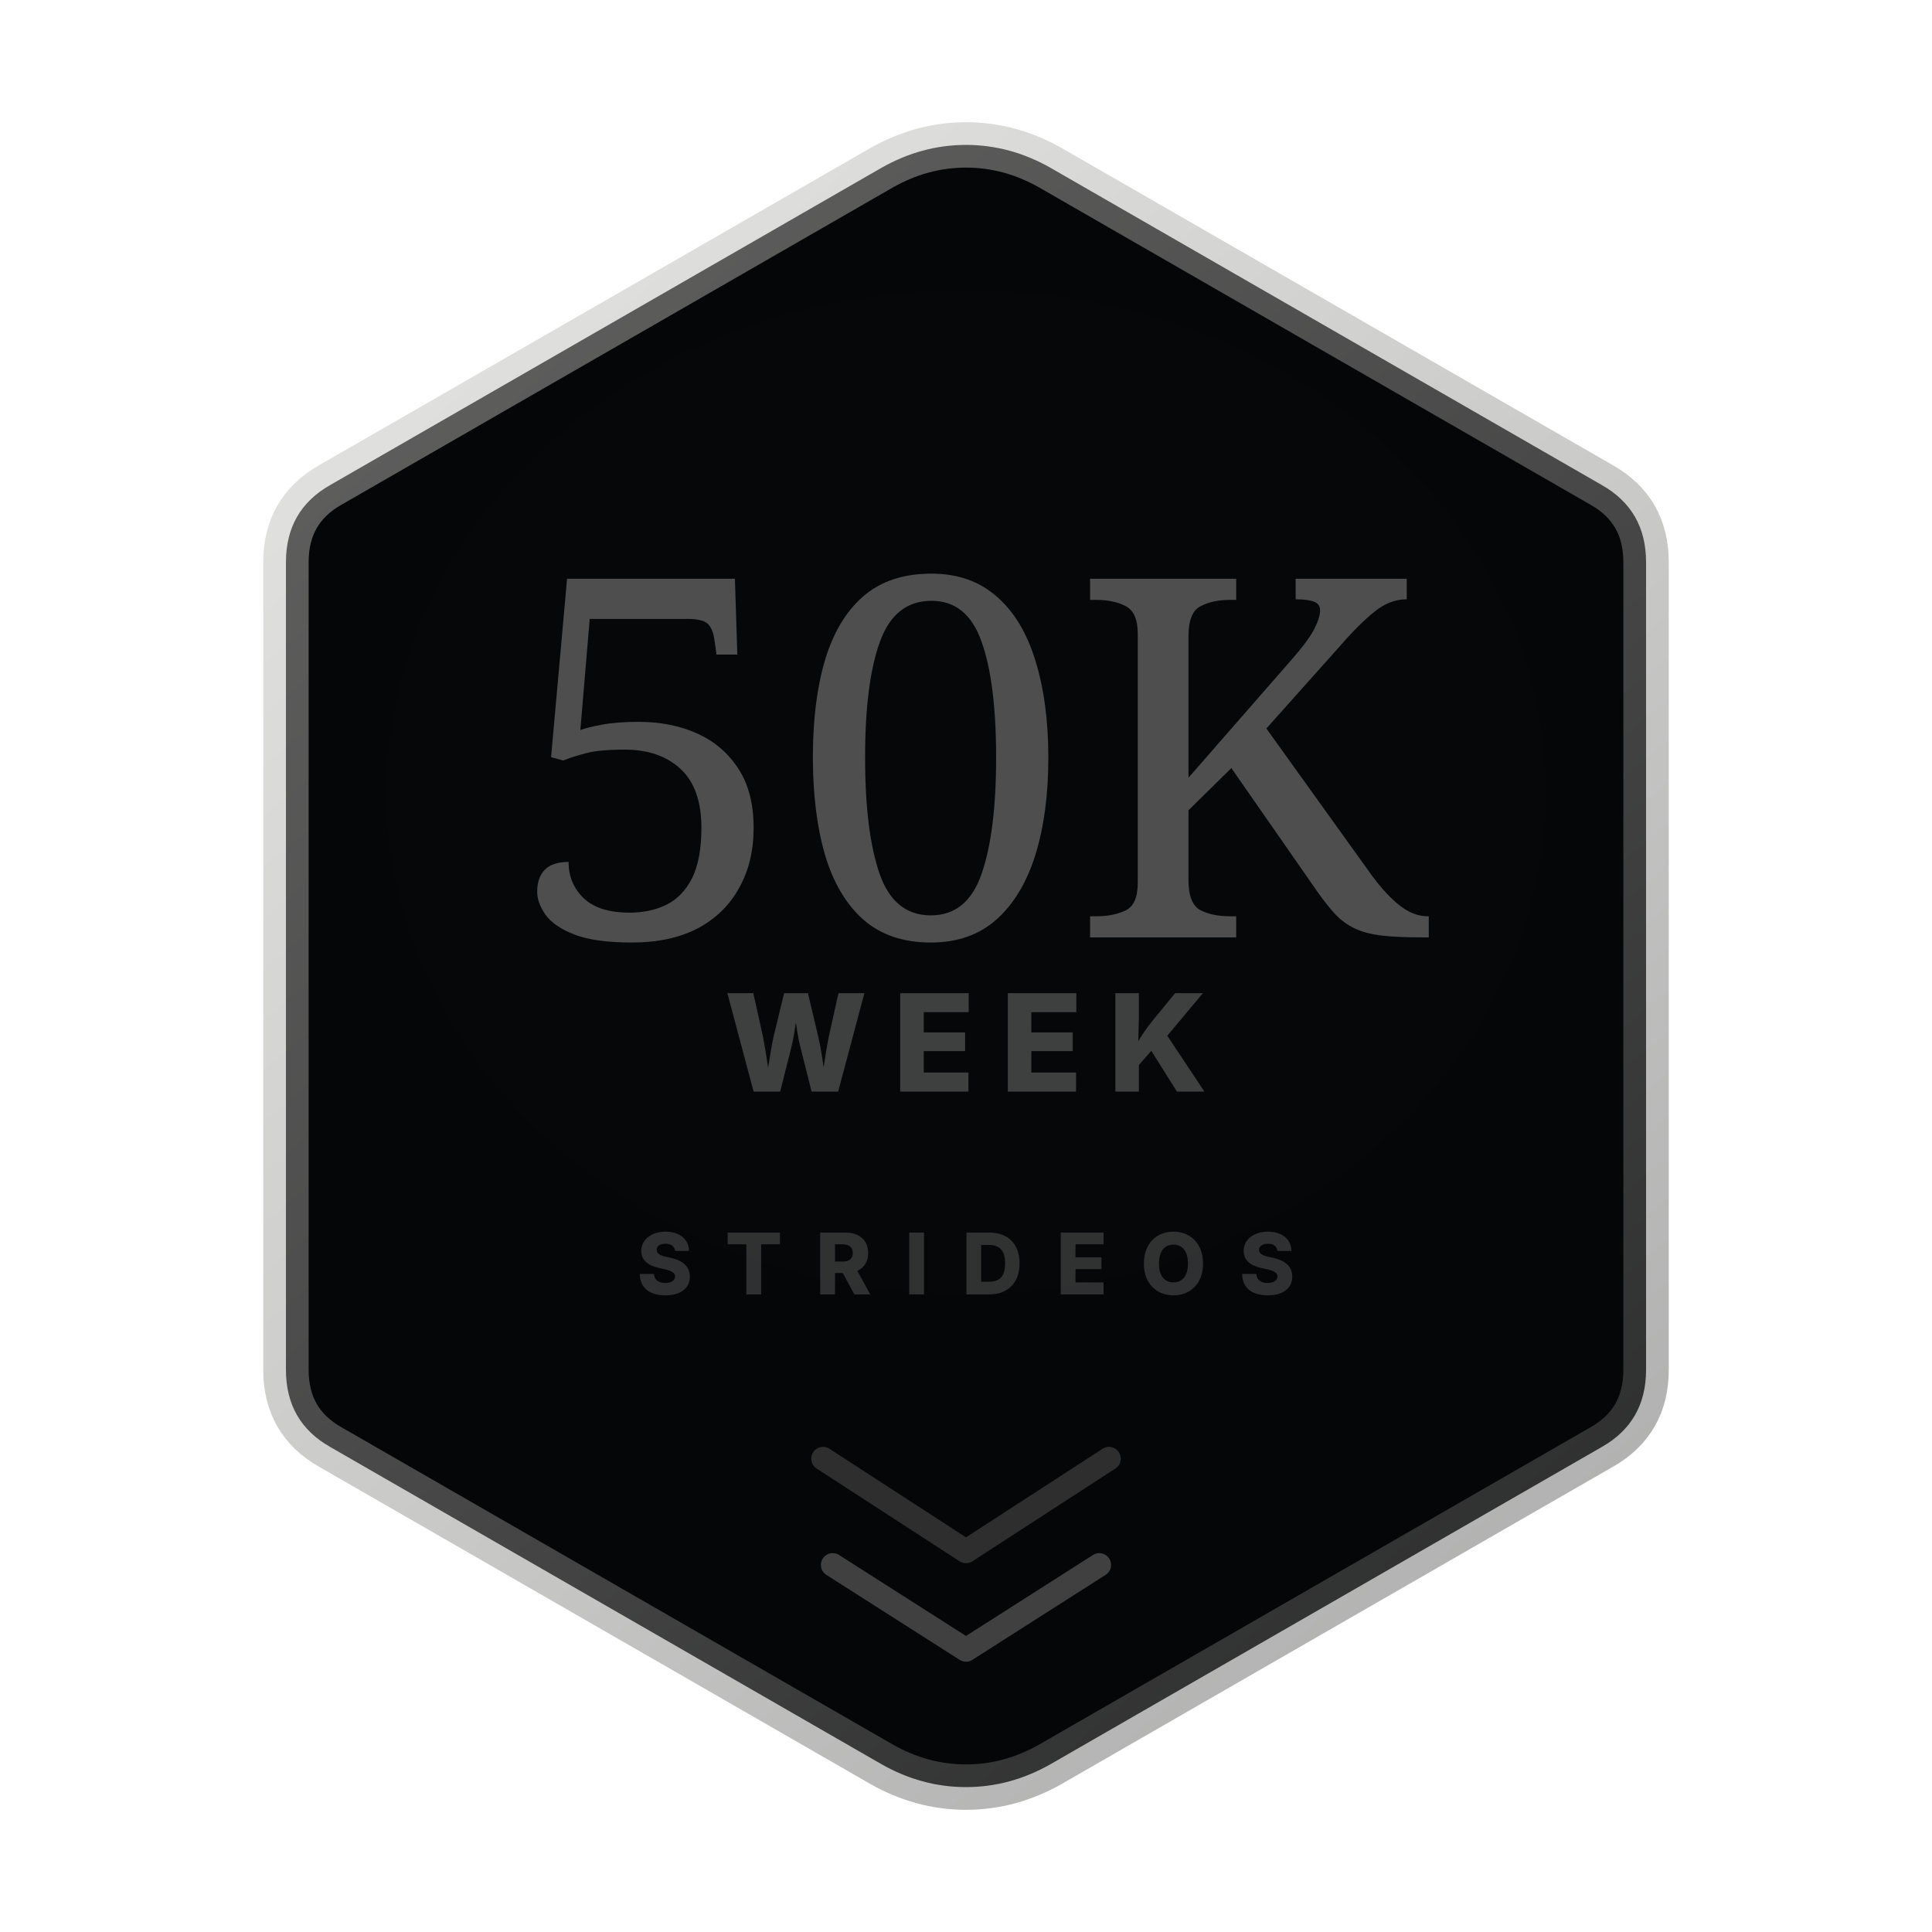
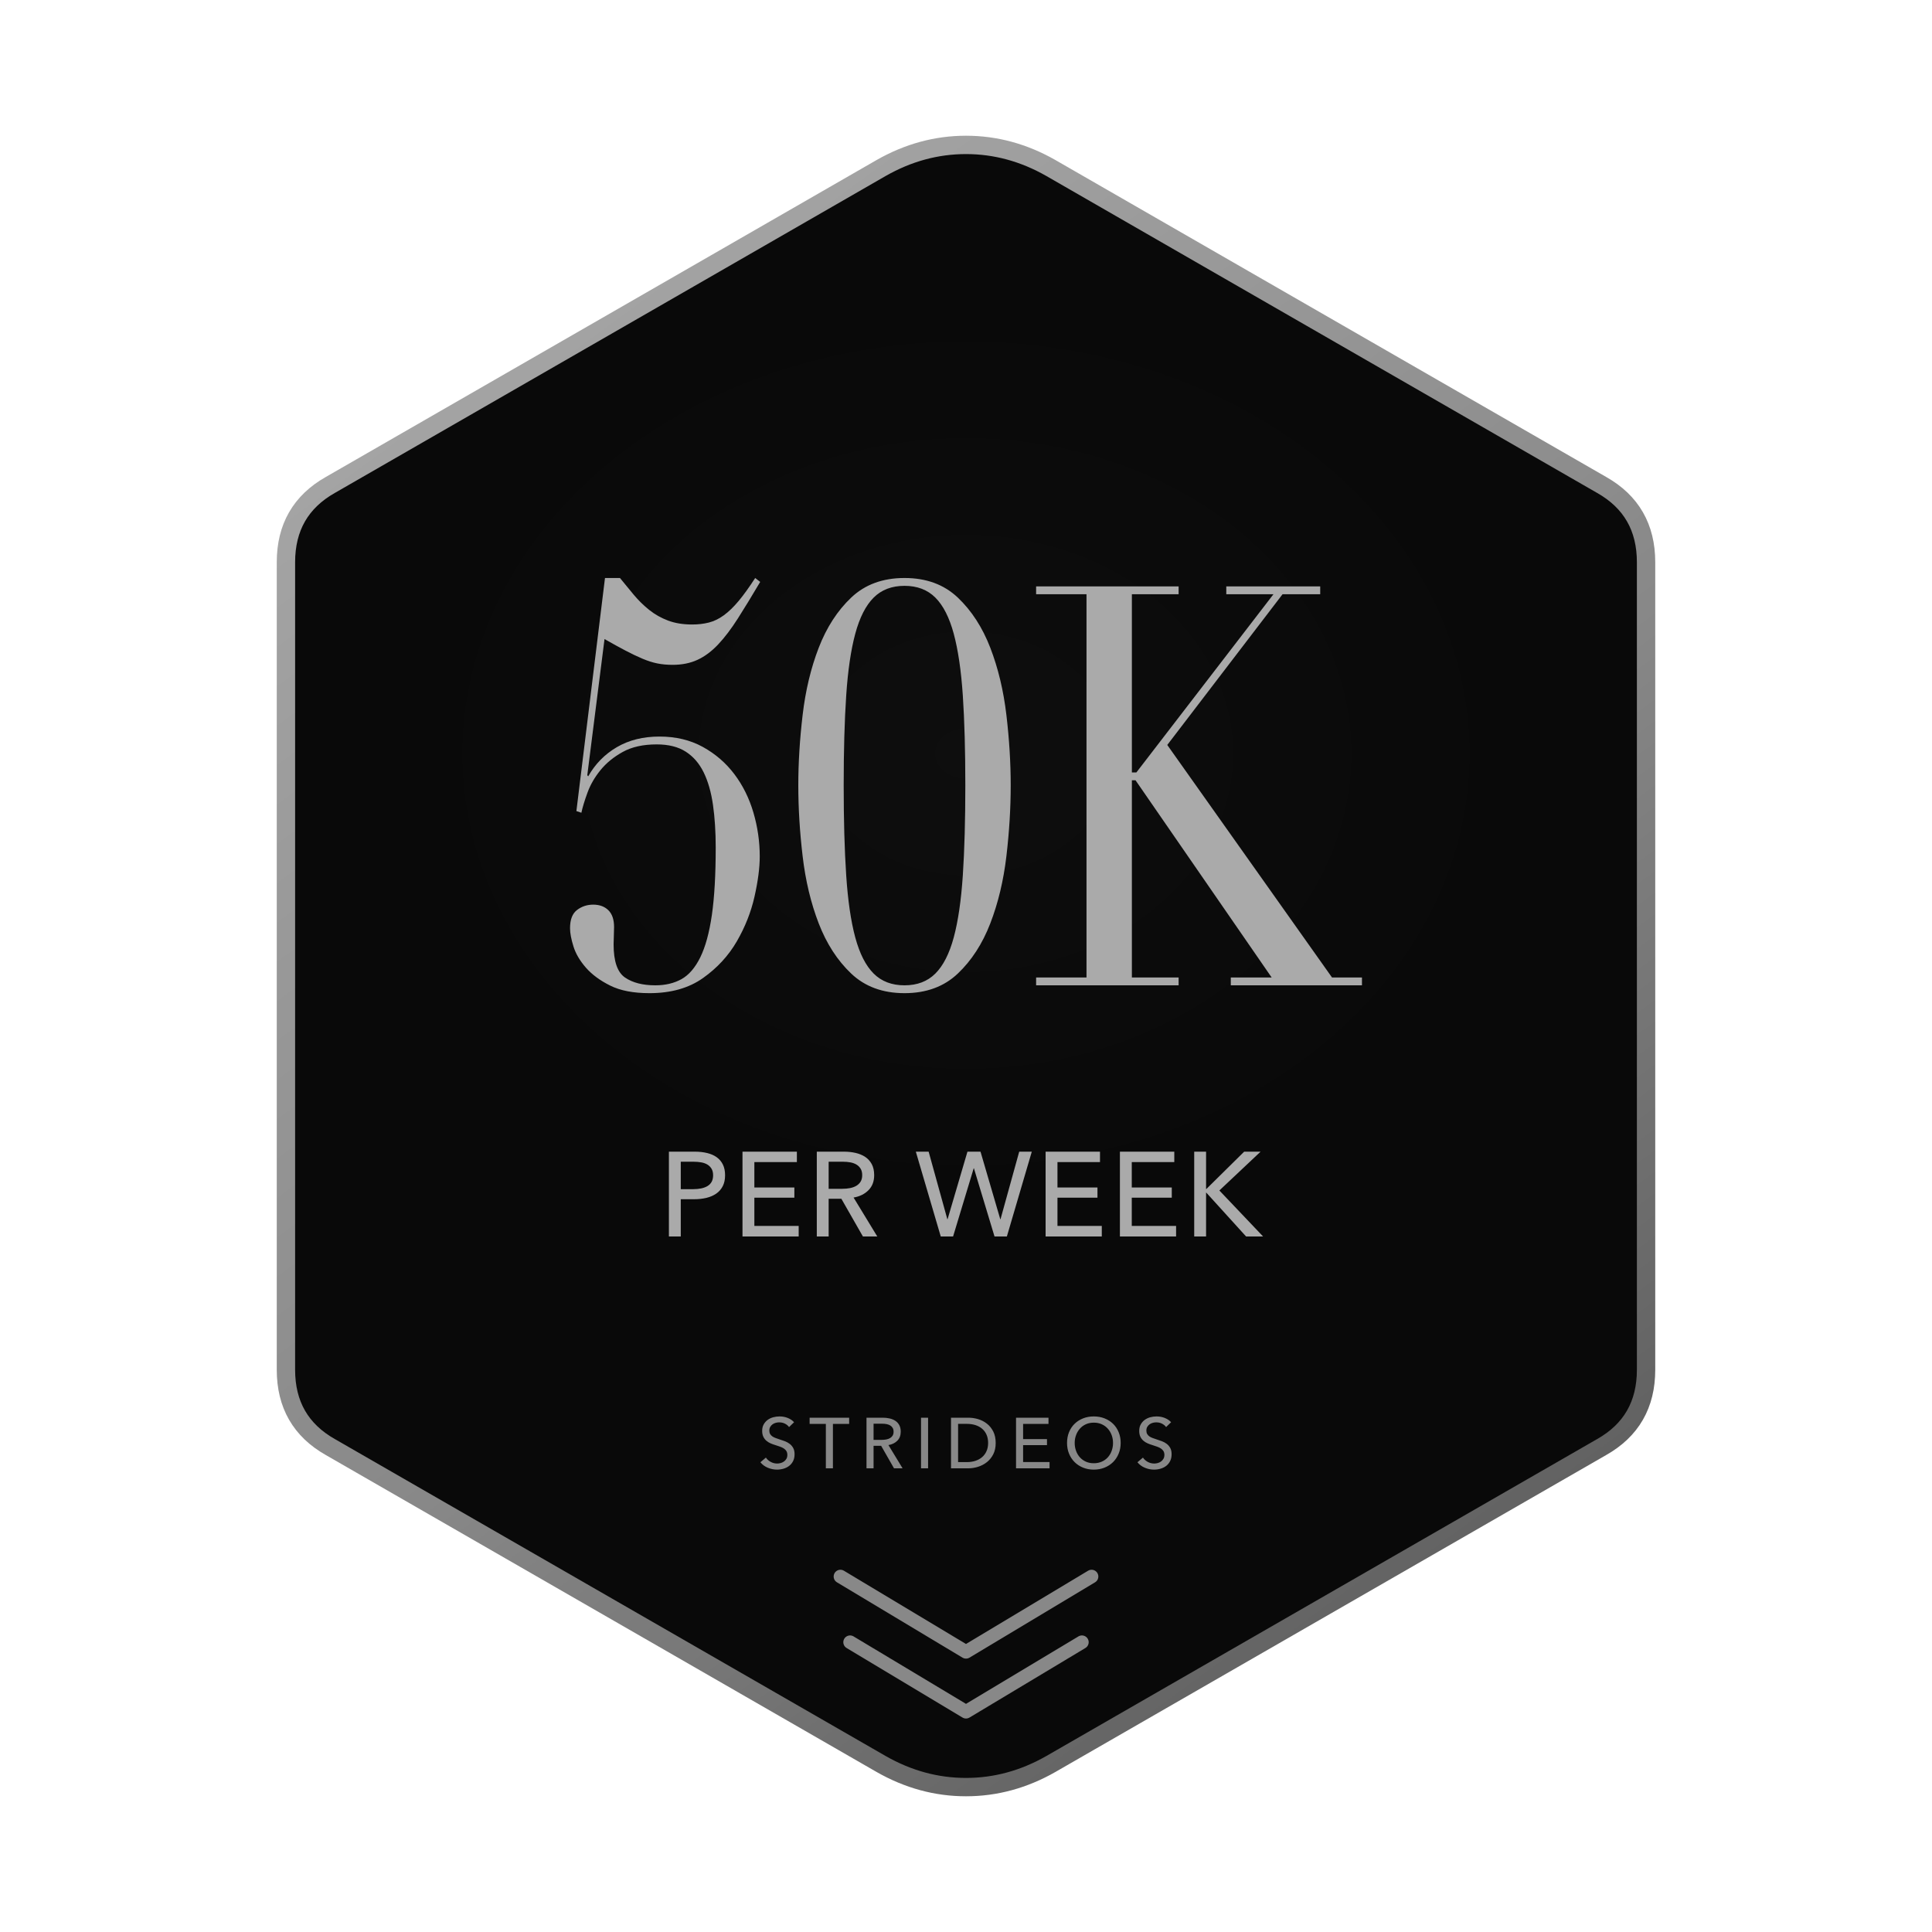
<svg xmlns="http://www.w3.org/2000/svg" width="100" height="100" viewBox="0 0 100 100" fill="none" role="img" aria-label="50 kilometer weekly distance achievement. Locked. 0 kilometers remaining this week.">
  <defs>
-     <linearGradient id="weekly-distance-50k-locked-edge" x1="16" y1="10" x2="84" y2="90" gradientUnits="userSpaceOnUse">
-       <stop offset="0" stop-color="#C8C8C4" />
-       <stop offset="0.55" stop-color="#8C8C8A" />
-       <stop offset="1" stop-color="#4E504E" />
+     <linearGradient id="weekly-50k-locked-weekly-50k-locked-edge" x1="20" y1="10" x2="80" y2="92" gradientUnits="userSpaceOnUse">
+       <stop stop-color="#AAAAAA" />
+       <stop offset=".55" stop-color="#888888" />
+       <stop offset="1" stop-color="#555555" />
    </linearGradient>
-     <radialGradient id="weekly-distance-50k-locked-glow" cx="0" cy="0" r="1" gradientUnits="userSpaceOnUse" gradientTransform="translate(50 39) rotate(90) scale(34 38)">
-       <stop offset="0" stop-color="#777A78" stop-opacity="0.14" />
-       <stop offset="0.62" stop-color="#777A78" stop-opacity="0.12" />
-       <stop offset="1" stop-color="#777A78" stop-opacity="0" />
+     <radialGradient id="weekly-50k-locked-weekly-50k-locked-ambient">
+       <stop stop-color="#888888" stop-opacity=".035" />
+       <stop offset="1" stop-color="#888888" stop-opacity="0" />
    </radialGradient>
  </defs>
-   <path d="M50 7.5 Q52.3 7.5 54.4 8.7 L82.9 25.1 Q85.2 26.4 85.2 29.1 L85.2 70.9 Q85.2 73.6 82.9 74.9 L54.4 91.3 Q52.3 92.5 50 92.5 Q47.7 92.5 45.6 91.3 L17.1 74.9 Q14.8 73.6 14.8 70.9 L14.8 29.1 Q14.8 26.4 17.1 25.1 L45.6 8.7 Q47.7 7.5 50 7.5 Z" fill="#050607" fill-opacity="1" stroke="url(#weekly-distance-50k-locked-edge)" stroke-width="2.35" stroke-linejoin="round" stroke-opacity="0.48" />
-   <ellipse cx="50" cy="41" rx="30" ry="26" fill="url(#weekly-distance-50k-locked-glow)" opacity="0.08" />
-   <text x="50" y="39.5" text-anchor="middle" dominant-baseline="middle" font-family="Didot, 'Bodoni 72', Georgia, serif" font-size="26" font-weight="400" fill="#8C8C8A" fill-opacity="0.54">50K</text>
-   <text x="50" y="56.5" text-anchor="middle" font-family="'Avenir Next', Inter, Arial, sans-serif" font-size="7" font-weight="800" letter-spacing="1.3" fill="#8C8C8A" fill-opacity="0.42">WEEK</text>
-   <text x="50" y="67" text-anchor="middle" font-family="'Avenir Next', Inter, Arial, sans-serif" font-size="4.4" font-weight="800" letter-spacing="1.7" fill="#8C8C8A" fill-opacity="0.32">STRIDEOS</text>
-   <path d="M42.6 75.5 L50 80.3 L57.4 75.5" fill="none" stroke="#8C8C8A" stroke-width="1.22" stroke-linecap="round" stroke-linejoin="round" stroke-opacity="0.3" />
-   <path d="M43.1 81 L50 85.4 L56.9 81" fill="none" stroke="#C8C8C4" stroke-width="1.22" stroke-linecap="round" stroke-linejoin="round" stroke-opacity="0.3" />
+   <path data-frame="weekly-hexagon" d="M50 7.5 Q52.3 7.5 54.4 8.7 L82.9 25.1 Q85.2 26.4 85.2 29.1 L85.2 70.9 Q85.2 73.6 82.9 74.9 L54.4 91.3 Q52.3 92.5 50 92.5 Q47.7 92.5 45.6 91.3 L17.1 74.9 Q14.8 73.6 14.8 70.9 L14.8 29.1 Q14.8 26.4 17.1 25.1 L45.6 8.7 Q47.7 7.5 50 7.5 Z" fill="#090909" stroke="url(#weekly-50k-locked-weekly-50k-locked-edge)" stroke-width=".95" stroke-linejoin="round" />
+   <ellipse cx="50" cy="39" rx="29" ry="24" fill="url(#weekly-50k-locked-weekly-50k-locked-ambient)" />
+   <path data-lettering="number" data-text="50K" d="M31.314 29.917H32.089Q32.441 30.352 32.805 30.787Q33.169 31.222 33.604 31.57Q34.039 31.918 34.579 32.121Q35.119 32.324 35.824 32.324Q36.294 32.324 36.693 32.222Q37.092 32.121 37.468 31.845Q37.844 31.57 38.232 31.106Q38.619 30.642 39.089 29.917L39.347 30.12Q38.713 31.193 38.196 32.005Q37.679 32.817 37.174 33.353Q36.669 33.89 36.106 34.151Q35.542 34.412 34.814 34.412Q34.391 34.412 34.027 34.34Q33.663 34.267 33.252 34.093Q32.841 33.919 32.371 33.672Q31.901 33.426 31.29 33.078L30.398 40.125L30.445 40.183Q30.985 39.226 31.924 38.675Q32.864 38.124 34.133 38.124Q35.401 38.124 36.376 38.66Q37.351 39.197 38.008 40.067Q38.666 40.937 38.995 42.053Q39.324 43.17 39.324 44.33Q39.324 45.2 39.054 46.404Q38.784 47.607 38.138 48.724Q37.492 49.84 36.388 50.623Q35.284 51.406 33.616 51.406Q32.371 51.406 31.584 51.014Q30.797 50.623 30.327 50.087Q29.857 49.55 29.681 48.984Q29.505 48.419 29.505 48.042Q29.505 47.375 29.869 47.099Q30.233 46.824 30.703 46.824Q31.196 46.824 31.49 47.114Q31.784 47.404 31.784 47.984Q31.784 48.187 31.772 48.448Q31.76 48.709 31.76 48.883Q31.76 50.188 32.347 50.594Q32.935 51.0 33.921 51.0Q34.696 51.0 35.272 50.681Q35.847 50.362 36.247 49.55Q36.646 48.738 36.846 47.361Q37.045 45.983 37.045 43.866Q37.045 42.648 36.904 41.662Q36.763 40.676 36.423 39.98Q36.082 39.284 35.495 38.907Q34.908 38.53 33.992 38.53Q32.935 38.53 32.23 38.922Q31.525 39.313 31.079 39.864Q30.632 40.415 30.409 41.024Q30.186 41.633 30.092 42.068L29.834 41.981L31.314 29.917ZM43.669 40.647Q43.669 43.344 43.799 45.302Q43.928 47.259 44.268 48.52Q44.609 49.782 45.22 50.391Q45.831 51.0 46.817 51.0Q47.804 51.0 48.414 50.391Q49.025 49.782 49.366 48.52Q49.706 47.259 49.836 45.302Q49.965 43.344 49.965 40.647Q49.965 37.95 49.836 36.007Q49.706 34.064 49.366 32.803Q49.025 31.541 48.414 30.932Q47.804 30.323 46.817 30.323Q45.831 30.323 45.22 30.932Q44.609 31.541 44.268 32.803Q43.928 34.064 43.799 36.007Q43.669 37.95 43.669 40.647ZM41.32 40.647Q41.32 38.907 41.544 37.007Q41.767 35.108 42.377 33.527Q42.988 31.947 44.057 30.932Q45.126 29.917 46.817 29.917Q48.508 29.917 49.577 30.932Q50.646 31.947 51.257 33.527Q51.867 35.108 52.091 37.007Q52.314 38.907 52.314 40.647Q52.314 42.416 52.091 44.316Q51.867 46.215 51.257 47.796Q50.646 49.376 49.577 50.391Q48.508 51.406 46.817 51.406Q45.126 51.406 44.057 50.391Q42.988 49.376 42.377 47.796Q41.767 46.215 41.544 44.316Q41.32 42.416 41.32 40.647ZM53.629 50.594H56.237V30.758H53.629V30.352H61.005V30.758H58.586V39.98H58.82L65.914 30.758H63.472V30.352H68.334V30.758H66.384L60.418 38.559L68.945 50.594H70.495V51.0H63.706V50.594H65.821L58.774 40.386H58.586V50.594H61.005V51.0H53.629V50.594Z" transform="translate(0 0)" fill="#AAAAAA" />
+   <path data-lettering="period" data-text="PER WEEK" d="M0.533 59.61H1.872Q2.226 59.61 2.517 59.682Q2.809 59.753 3.013 59.902Q3.218 60.051 3.329 60.28Q3.441 60.509 3.441 60.832Q3.441 61.16 3.32 61.396Q3.199 61.632 2.985 61.78Q2.771 61.929 2.477 62.001Q2.182 62.072 1.841 62.072H1.147V64.0H0.533ZM1.147 61.551H1.798Q2.021 61.551 2.21 61.511Q2.399 61.47 2.536 61.387Q2.672 61.303 2.747 61.167Q2.821 61.03 2.821 60.832Q2.821 60.633 2.744 60.5Q2.666 60.367 2.533 60.283Q2.399 60.199 2.213 60.165Q2.027 60.131 1.81 60.131H1.147ZM4.956 63.454H7.25V64.0H4.342V59.61H7.157V60.15H4.956V61.464H7.027V61.991H4.956ZM8.802 64.0H8.188V59.61H9.596Q9.912 59.61 10.197 59.675Q10.482 59.741 10.696 59.883Q10.91 60.026 11.034 60.258Q11.158 60.491 11.158 60.826Q11.158 61.309 10.861 61.607Q10.563 61.904 10.092 61.985L11.319 64.0H10.575L9.459 62.047H8.802ZM8.802 61.532H9.509Q9.726 61.532 9.912 61.495Q10.098 61.458 10.238 61.374Q10.377 61.291 10.458 61.157Q10.538 61.024 10.538 60.826Q10.538 60.627 10.458 60.494Q10.377 60.361 10.244 60.28Q10.11 60.199 9.931 60.165Q9.751 60.131 9.552 60.131H8.802ZM14.945 63.107H14.957L15.986 59.61H16.662L17.685 63.107H17.697L18.665 59.61H19.316L18.026 64.0H17.387L16.321 60.472H16.309L15.242 64.0H14.604L13.314 59.61H13.977ZM20.645 63.454H22.939V64.0H20.031V59.61H22.846V60.15H20.645V61.464H22.715V61.991H20.645ZM24.491 63.454H26.785V64.0H23.877V59.61H26.692V60.15H24.491V61.464H26.562V61.991H24.491ZM28.337 61.545H28.349L30.309 59.61H31.158L29.025 61.619L31.288 64.0H30.408L28.349 61.731H28.337V64.0H27.723V59.61H28.337Z" transform="translate(34.0893 0)" fill="#AAAAAA" />
+   <path data-lettering="wordmark" data-text="STRIDEOS" d="M1.621 73.865Q1.543 73.758 1.41 73.689Q1.276 73.621 1.11 73.621Q1.021 73.621 0.931 73.645Q0.84 73.669 0.766 73.723Q0.692 73.776 0.646 73.856Q0.599 73.935 0.599 74.046Q0.599 74.154 0.642 74.226Q0.684 74.298 0.757 74.348Q0.829 74.398 0.927 74.433Q1.025 74.468 1.136 74.505Q1.269 74.546 1.406 74.598Q1.543 74.65 1.654 74.735Q1.765 74.82 1.835 74.947Q1.906 75.075 1.906 75.271Q1.906 75.475 1.83 75.624Q1.754 75.774 1.628 75.872Q1.502 75.97 1.338 76.018Q1.173 76.067 0.999 76.067Q0.751 76.067 0.52 75.97Q0.289 75.874 0.137 75.686L0.422 75.445Q0.514 75.582 0.67 75.667Q0.825 75.752 1.006 75.752Q1.099 75.752 1.191 75.726Q1.284 75.7 1.36 75.645Q1.436 75.589 1.484 75.506Q1.532 75.423 1.532 75.304Q1.532 75.186 1.482 75.106Q1.432 75.027 1.347 74.971Q1.262 74.916 1.149 74.877Q1.036 74.838 0.91 74.797Q0.784 74.76 0.662 74.707Q0.54 74.653 0.444 74.57Q0.348 74.487 0.289 74.365Q0.229 74.243 0.229 74.061Q0.229 73.865 0.309 73.725Q0.389 73.584 0.516 73.491Q0.644 73.399 0.805 73.356Q0.966 73.314 1.129 73.314Q1.358 73.314 1.558 73.395Q1.758 73.477 1.88 73.614ZM3.891 76.0H3.525V73.702H2.685V73.38H4.731V73.702H3.891ZM5.995 76.0H5.629V73.38H6.469Q6.657 73.38 6.828 73.419Q6.998 73.458 7.125 73.543Q7.253 73.628 7.327 73.767Q7.401 73.906 7.401 74.106Q7.401 74.394 7.224 74.572Q7.046 74.749 6.765 74.797L7.497 76.0H7.053L6.387 74.835H5.995ZM5.995 74.527H6.417Q6.546 74.527 6.657 74.505Q6.768 74.483 6.852 74.433Q6.935 74.383 6.983 74.304Q7.031 74.224 7.031 74.106Q7.031 73.987 6.983 73.908Q6.935 73.828 6.855 73.78Q6.776 73.732 6.669 73.712Q6.561 73.691 6.443 73.691H5.995ZM8.817 76.0H8.451V73.38H8.817ZM10.003 73.38H10.902Q11.154 73.38 11.406 73.454Q11.657 73.528 11.861 73.688Q12.064 73.847 12.19 74.094Q12.316 74.342 12.316 74.69Q12.316 75.027 12.19 75.273Q12.064 75.519 11.861 75.68Q11.657 75.841 11.406 75.92Q11.154 76.0 10.902 76.0H10.003ZM10.37 75.678H10.828Q11.065 75.678 11.267 75.612Q11.469 75.545 11.615 75.419Q11.761 75.293 11.842 75.108Q11.924 74.923 11.924 74.69Q11.924 74.446 11.842 74.261Q11.761 74.076 11.615 73.952Q11.469 73.828 11.267 73.763Q11.065 73.699 10.828 73.699H10.37ZM13.735 75.674H15.104V76.0H13.369V73.38H15.049V73.702H13.735V74.487H14.971V74.801H13.735ZM18.785 74.686Q18.785 74.99 18.679 75.243Q18.574 75.497 18.389 75.68Q18.204 75.863 17.948 75.965Q17.693 76.067 17.393 76.067Q17.094 76.067 16.84 75.965Q16.587 75.863 16.402 75.68Q16.217 75.497 16.113 75.243Q16.009 74.99 16.009 74.686Q16.009 74.379 16.113 74.126Q16.217 73.873 16.402 73.693Q16.587 73.514 16.84 73.414Q17.094 73.314 17.393 73.314Q17.693 73.314 17.948 73.414Q18.204 73.514 18.389 73.693Q18.574 73.873 18.679 74.126Q18.785 74.379 18.785 74.686ZM18.389 74.686Q18.389 74.472 18.318 74.281Q18.248 74.091 18.119 73.947Q17.989 73.802 17.806 73.719Q17.623 73.636 17.393 73.636Q17.168 73.636 16.984 73.719Q16.801 73.802 16.674 73.947Q16.546 74.091 16.476 74.281Q16.405 74.472 16.405 74.686Q16.405 74.905 16.476 75.097Q16.546 75.29 16.675 75.432Q16.805 75.575 16.986 75.656Q17.168 75.737 17.393 75.737Q17.619 75.737 17.804 75.656Q17.989 75.575 18.119 75.432Q18.248 75.29 18.318 75.097Q18.389 74.905 18.389 74.686ZM21.136 73.865Q21.059 73.758 20.925 73.689Q20.792 73.621 20.626 73.621Q20.537 73.621 20.446 73.645Q20.356 73.669 20.282 73.723Q20.208 73.776 20.161 73.856Q20.115 73.935 20.115 74.046Q20.115 74.154 20.158 74.226Q20.2 74.298 20.272 74.348Q20.345 74.398 20.443 74.433Q20.541 74.468 20.652 74.505Q20.785 74.546 20.922 74.598Q21.059 74.65 21.17 74.735Q21.281 74.82 21.351 74.947Q21.421 75.075 21.421 75.271Q21.421 75.475 21.345 75.624Q21.27 75.774 21.144 75.872Q21.018 75.97 20.853 76.018Q20.689 76.067 20.515 76.067Q20.267 76.067 20.036 75.97Q19.804 75.874 19.653 75.686L19.938 75.445Q20.03 75.582 20.185 75.667Q20.341 75.752 20.522 75.752Q20.615 75.752 20.707 75.726Q20.8 75.7 20.876 75.645Q20.951 75.589 20.999 75.506Q21.048 75.423 21.048 75.304Q21.048 75.186 20.998 75.106Q20.948 75.027 20.863 74.971Q20.777 74.916 20.665 74.877Q20.552 74.838 20.426 74.797Q20.3 74.76 20.178 74.707Q20.056 74.653 19.96 74.57Q19.864 74.487 19.804 74.365Q19.745 74.243 19.745 74.061Q19.745 73.865 19.825 73.725Q19.904 73.584 20.032 73.491Q20.16 73.399 20.321 73.356Q20.481 73.314 20.644 73.314Q20.874 73.314 21.073 73.395Q21.273 73.477 21.395 73.614Z" transform="translate(39.2209 0)" fill="#888888" />
+   <path data-chevrons="2" d="M43.5 81.6 L50 85.5 L56.5 81.6 M44 85 L50 88.6 L56 85" stroke="#888888" stroke-width=".7" stroke-linecap="round" stroke-linejoin="round" />
</svg>
